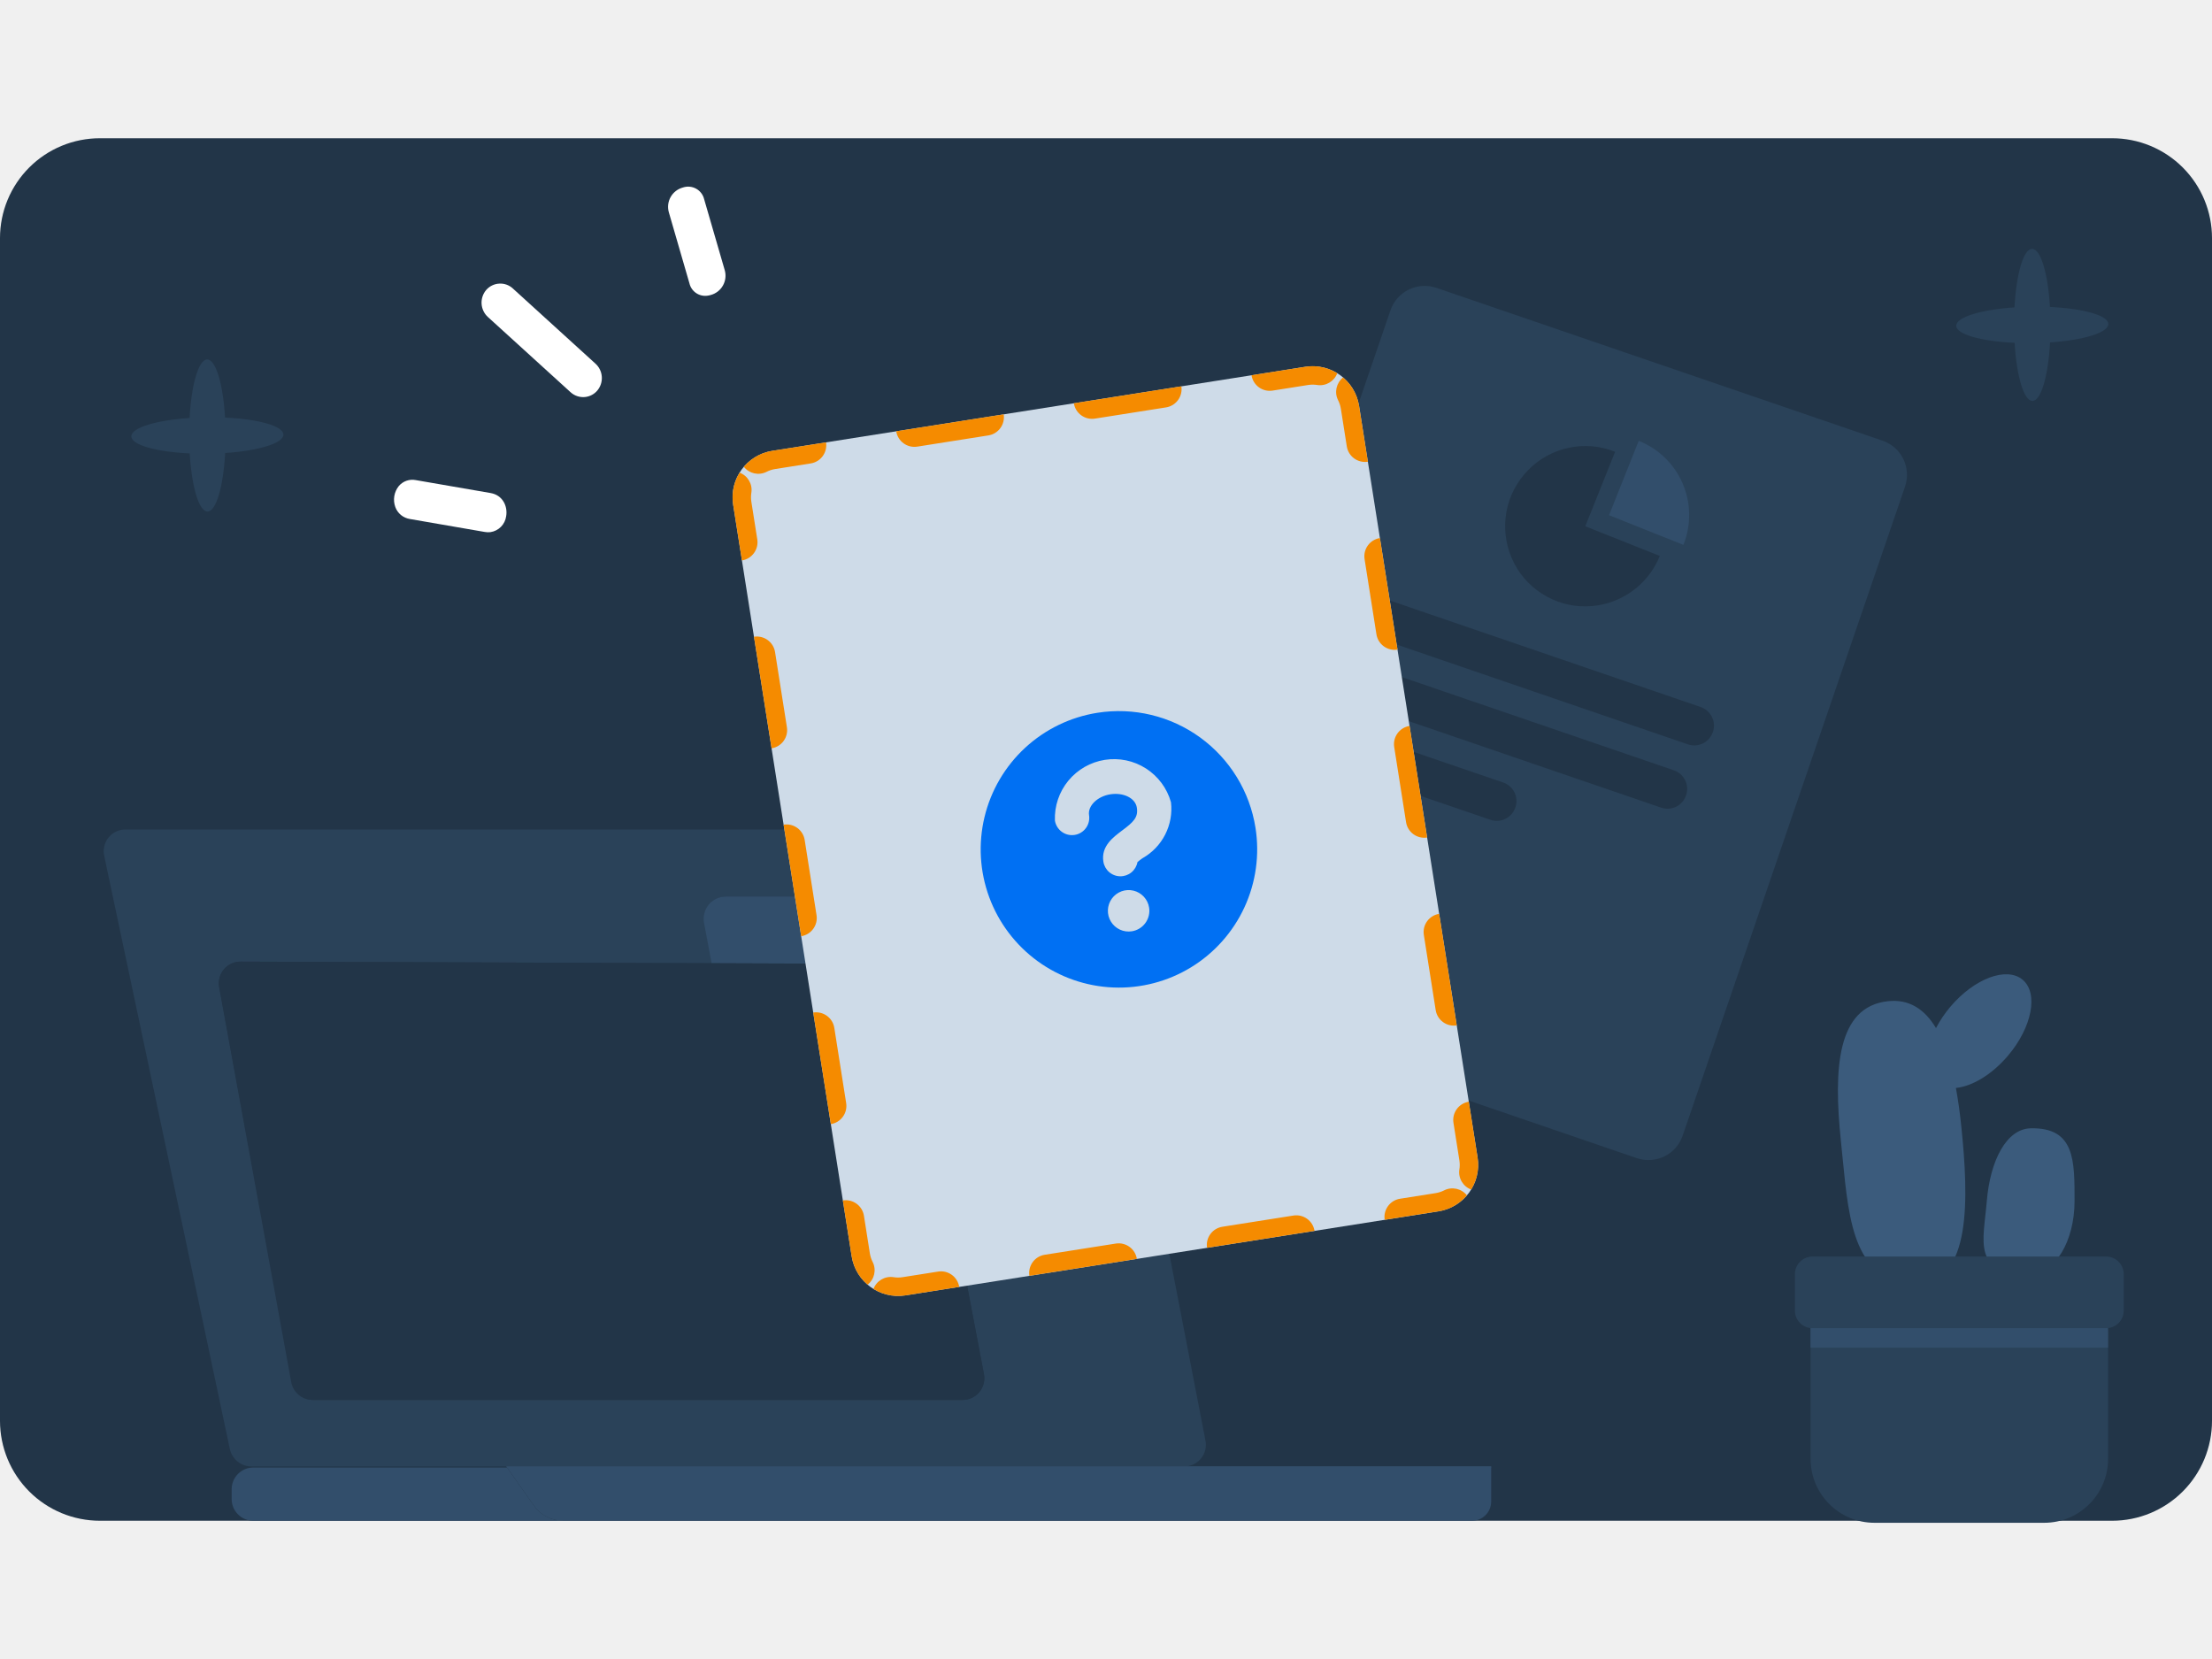
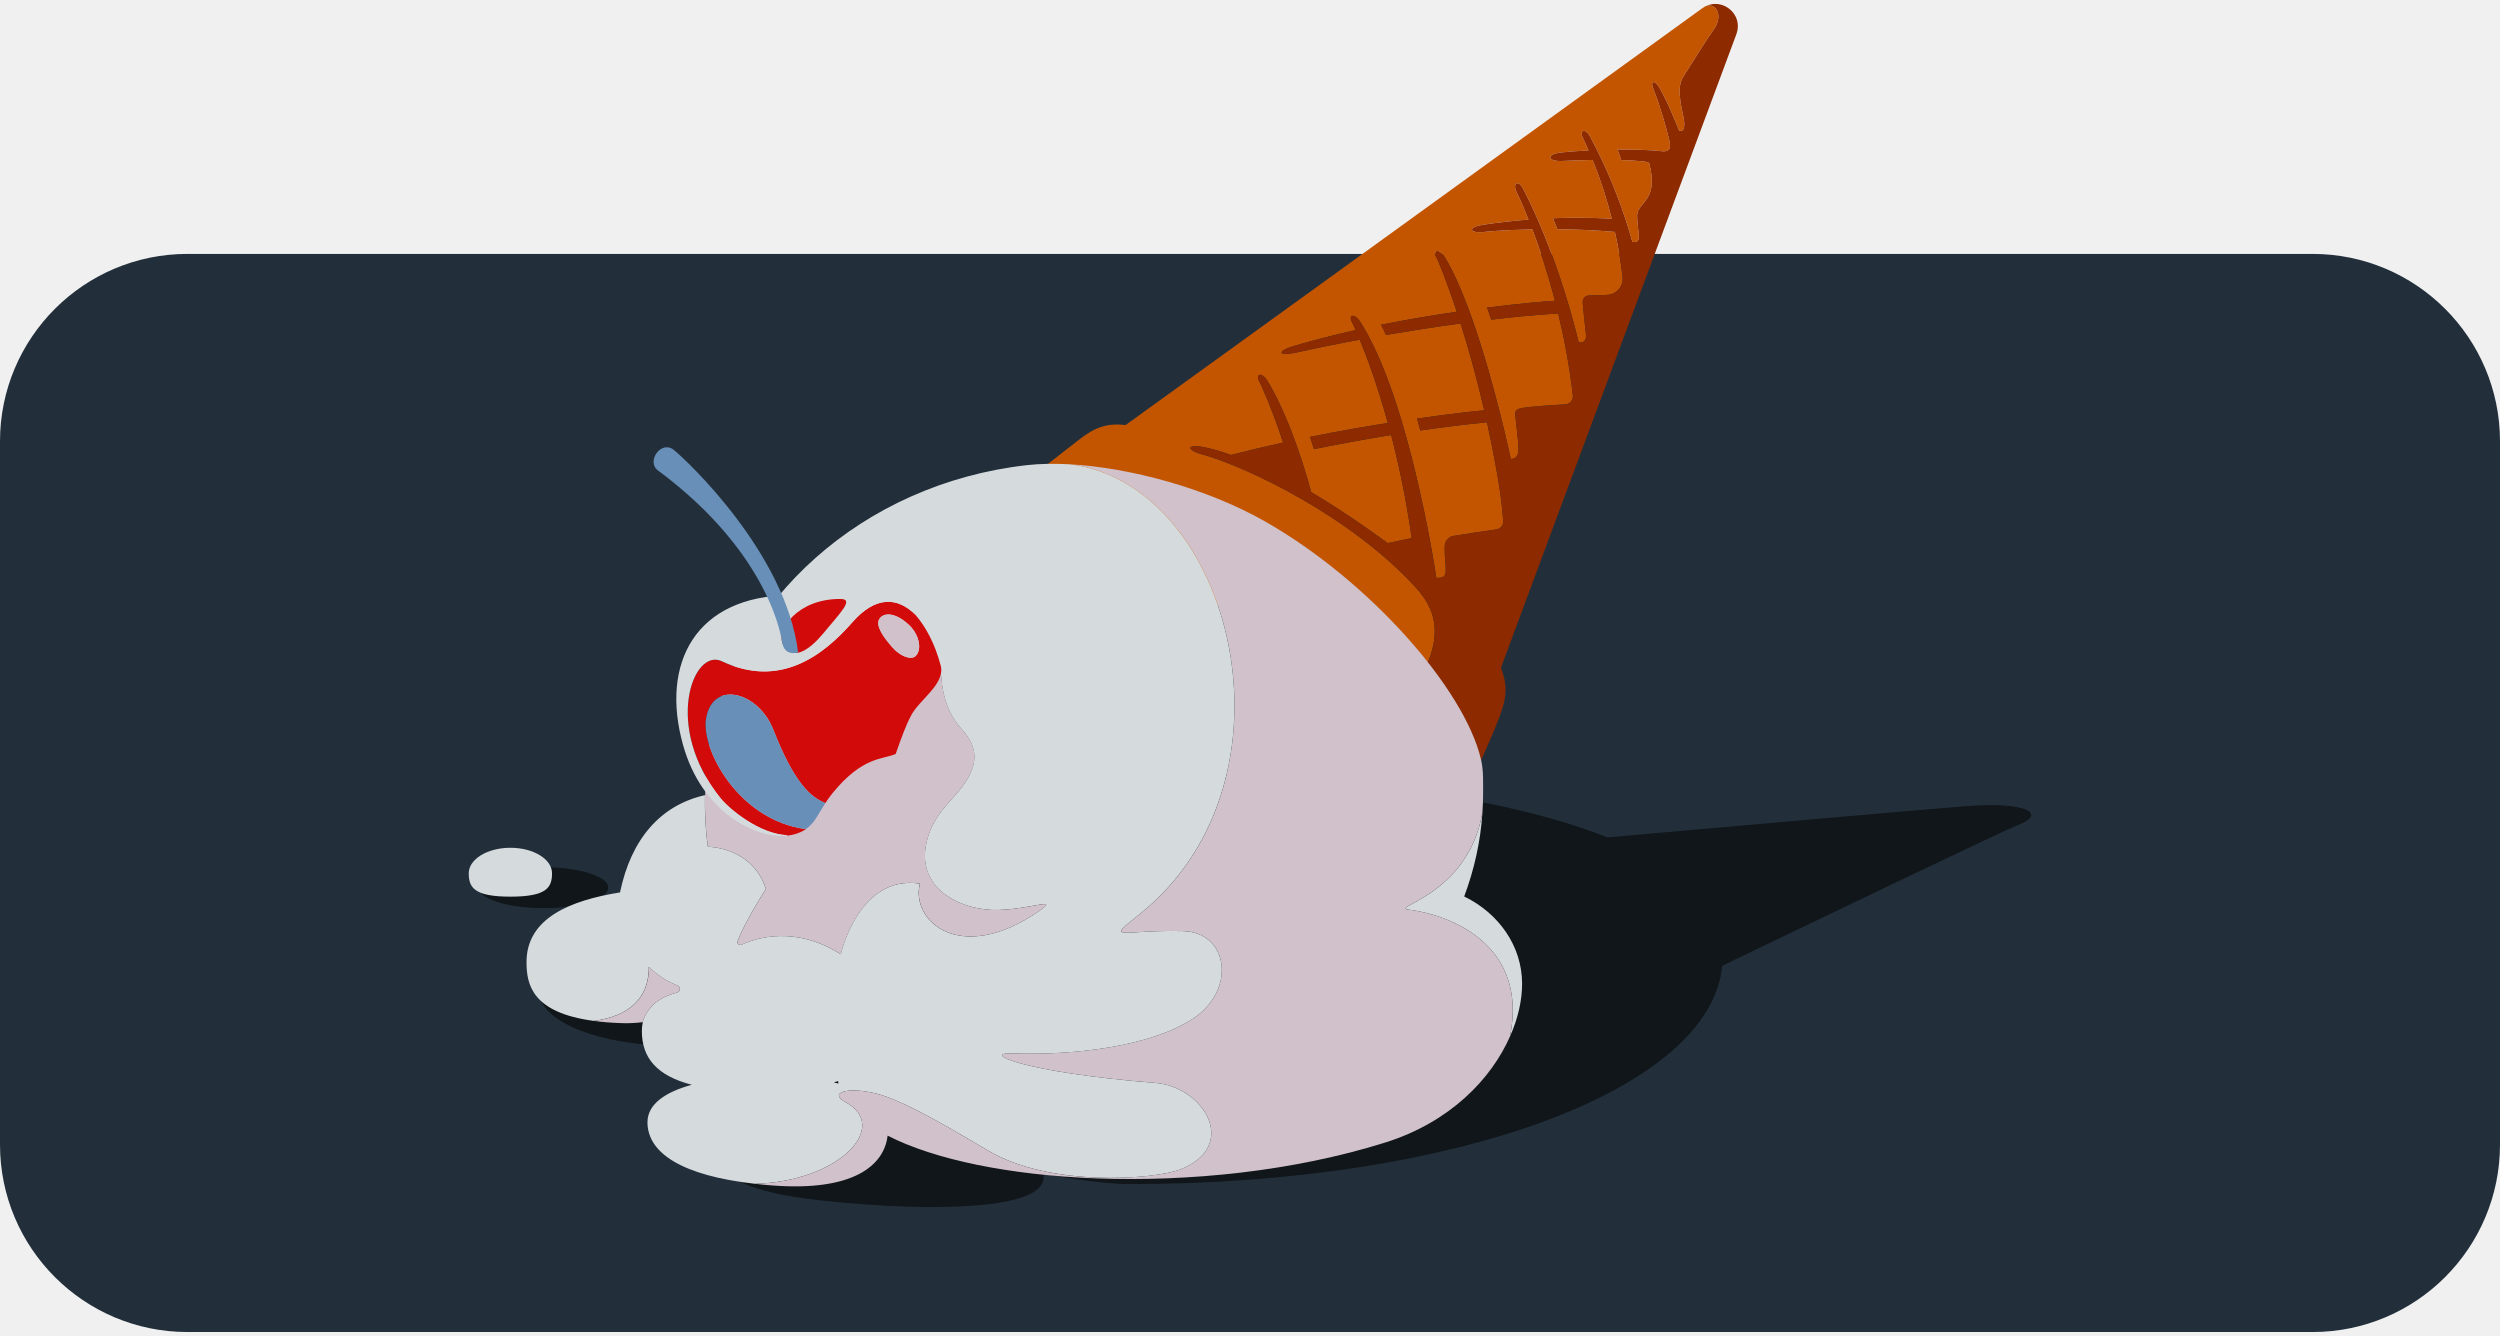
- <svg xmlns="http://www.w3.org/2000/svg" width="320" height="240" viewBox="0 0 320 240" fill="none">
-   <path d="M305.547 20H14.453C12.556 19.998 10.677 20.37 8.923 21.095C7.17 21.82 5.576 22.884 4.234 24.225C2.892 25.566 1.827 27.158 1.1 28.911C0.374 30.664 -8.08861e-07 32.543 0 34.44V205.547C0 209.38 1.523 213.056 4.233 215.767C6.944 218.477 10.62 220 14.453 220H305.547C309.38 220 313.056 218.477 315.767 215.767C318.477 213.056 320 209.38 320 205.547V34.44C320 32.543 319.626 30.664 318.9 28.911C318.173 27.158 317.108 25.566 315.766 24.225C314.424 22.884 312.83 21.82 311.077 21.095C309.323 20.37 307.444 19.998 305.547 20Z" fill="#223548" />
-   <path d="M18.225 120.001H154.647C155.392 119.99 156.116 120.244 156.691 120.718C157.266 121.192 157.653 121.855 157.783 122.588L174.373 208.32C174.478 208.785 174.476 209.268 174.366 209.732C174.256 210.196 174.042 210.629 173.74 210.998C173.437 211.367 173.054 211.662 172.621 211.861C172.187 212.06 171.714 212.157 171.237 212.145H36.383C35.649 212.144 34.937 211.891 34.367 211.429C33.796 210.966 33.401 210.323 33.247 209.605L15.089 123.874C14.976 123.406 14.972 122.917 15.078 122.447C15.183 121.977 15.396 121.537 15.7 121.163C16.003 120.788 16.389 120.488 16.827 120.287C17.265 120.085 17.743 119.988 18.225 120.001ZM31.71 142.892L42.122 199.9C42.246 200.639 42.63 201.31 43.206 201.79C43.781 202.27 44.509 202.529 45.258 202.518H139.186C139.659 202.529 140.129 202.432 140.56 202.235C140.991 202.038 141.371 201.746 141.673 201.381C141.975 201.016 142.19 200.587 142.303 200.127C142.415 199.667 142.421 199.187 142.322 198.724L138.558 178.953H153.267C153.74 178.948 154.206 178.839 154.632 178.634C155.059 178.429 155.435 178.133 155.734 177.766C156.033 177.4 156.248 176.972 156.363 176.514C156.479 176.055 156.493 175.576 156.403 175.112L148.343 132.325C148.203 131.592 147.814 130.931 147.243 130.451C146.672 129.971 145.953 129.703 145.207 129.691H105.065C104.593 129.696 104.129 129.805 103.704 130.009C103.279 130.213 102.904 130.508 102.605 130.873C102.306 131.237 102.091 131.663 101.974 132.12C101.857 132.576 101.841 133.053 101.928 133.516L103.026 139.349L34.925 139.114C34.447 139.091 33.969 139.179 33.53 139.37C33.091 139.561 32.701 139.85 32.391 140.214C32.08 140.579 31.857 141.01 31.739 141.474C31.622 141.939 31.612 142.424 31.71 142.892Z" fill="#2A4259" />
-   <path d="M215.723 212.145H73.248L77.231 217.804C77.709 218.483 78.343 219.037 79.08 219.419C79.817 219.801 80.635 220 81.465 220H36.65C35.818 220 35.02 219.669 34.432 219.081C33.844 218.493 33.513 217.695 33.513 216.864V215.437C33.513 214.605 33.844 213.808 34.432 213.22C35.02 212.632 35.818 212.301 36.65 212.301H215.723V212.145Z" fill="#324E6B" />
-   <path d="M77.231 217.804L73.248 212.145H215.723V217.224C215.723 217.96 215.43 218.666 214.91 219.187C214.389 219.707 213.683 220 212.947 220H81.465C80.635 220 79.817 219.801 79.08 219.419C78.343 219.037 77.709 218.483 77.231 217.804Z" fill="#324E6B" />
-   <path d="M128.366 139.443L102.947 139.349L101.85 133.516C101.763 133.053 101.778 132.576 101.895 132.119C102.012 131.663 102.227 131.237 102.526 130.872C102.825 130.508 103.2 130.213 103.625 130.009C104.05 129.805 104.514 129.696 104.986 129.69H145.128C145.874 129.702 146.593 129.971 147.164 130.45C147.736 130.93 148.124 131.592 148.265 132.324L156.324 175.112C156.414 175.576 156.4 176.055 156.285 176.513C156.169 176.972 155.954 177.399 155.655 177.766C155.356 178.132 154.98 178.428 154.554 178.634C154.127 178.839 153.661 178.948 153.188 178.953H138.48L131.439 142.045C131.314 141.32 130.937 140.661 130.376 140.185C129.814 139.709 129.102 139.447 128.366 139.443Z" fill="#324E6B" />
-   <path d="M105.363 162.036C105.233 161.915 105.13 161.77 105.06 161.608C104.99 161.446 104.953 161.271 104.953 161.095C104.953 160.918 104.99 160.744 105.06 160.582C105.13 160.42 105.233 160.274 105.363 160.154C105.484 160.027 105.63 159.926 105.792 159.857C105.954 159.788 106.128 159.752 106.303 159.752C106.479 159.752 106.653 159.788 106.815 159.857C106.977 159.926 107.123 160.027 107.244 160.154L110.38 163.29L113.517 160.154C113.771 159.928 114.101 159.808 114.441 159.818C114.781 159.828 115.104 159.968 115.344 160.208C115.585 160.448 115.724 160.771 115.734 161.111C115.744 161.451 115.624 161.782 115.398 162.036L112.262 165.171L115.398 168.307C115.534 168.428 115.644 168.575 115.721 168.74C115.797 168.904 115.84 169.083 115.845 169.264C115.85 169.446 115.819 169.626 115.752 169.795C115.685 169.964 115.584 170.117 115.455 170.246C115.327 170.374 115.174 170.475 115.005 170.542C114.836 170.609 114.655 170.641 114.474 170.636C114.292 170.63 114.113 170.588 113.949 170.511C113.784 170.434 113.637 170.324 113.517 170.189L110.38 167.053L107.244 170.189C107.123 170.316 106.977 170.417 106.815 170.486C106.653 170.555 106.479 170.591 106.303 170.591C106.128 170.591 105.954 170.555 105.792 170.486C105.63 170.417 105.484 170.316 105.363 170.189C105.233 170.068 105.13 169.923 105.06 169.761C104.99 169.599 104.953 169.425 104.953 169.248C104.953 169.072 104.99 168.897 105.06 168.735C105.13 168.573 105.233 168.428 105.363 168.307L108.499 165.171L105.363 162.036Z" fill="white" />
-   <path d="M34.877 139.114L102.979 139.349L128.397 139.443C129.144 139.432 129.871 139.689 130.446 140.166C131.021 140.643 131.406 141.31 131.533 142.046L138.574 178.954L142.337 198.725C142.437 199.188 142.43 199.667 142.318 200.127C142.205 200.588 141.99 201.016 141.689 201.381C141.387 201.747 141.006 202.038 140.575 202.235C140.144 202.432 139.675 202.529 139.201 202.519H45.368C44.618 202.529 43.89 202.271 43.315 201.79C42.74 201.31 42.355 200.64 42.232 199.9L31.741 142.893C31.645 142.431 31.653 141.953 31.767 141.495C31.88 141.036 32.096 140.61 32.397 140.246C32.699 139.883 33.078 139.593 33.508 139.397C33.937 139.201 34.406 139.104 34.877 139.114Z" fill="#223548" />
-   <path fill-rule="evenodd" clip-rule="evenodd" d="M292.611 141.739C294.918 143.688 293.971 148.599 290.497 152.708C288.166 155.466 285.288 157.161 282.951 157.389C283.271 159.114 283.524 160.956 283.724 162.875C284.821 173.415 285.203 185.543 277.396 185.609C268.335 185.682 267.496 177.1 266.552 167.436C266.476 166.661 266.399 165.88 266.318 165.095C265.221 154.522 265.767 145.675 273.066 144.845C276.177 144.486 278.433 145.989 280.073 148.728C280.608 147.691 281.302 146.646 282.145 145.649C285.619 141.54 290.305 139.789 292.611 141.739Z" fill="#3B5B7C" />
-   <path d="M300.116 173.76C300.116 179.572 297.273 184.259 293.769 184.291C285.208 184.367 286.937 179.636 287.422 173.76C287.907 167.884 290.265 163.304 293.769 163.228C300.194 163.083 300.116 167.915 300.116 173.76Z" fill="#3B5B7C" />
-   <path d="M265.504 189.308H301.379C303.358 189.308 304.966 190.916 304.966 192.894V211.055C304.966 216.154 300.824 220.295 295.726 220.295H271.171C266.072 220.295 261.931 216.154 261.931 211.055V192.894C261.931 190.916 263.539 189.308 265.517 189.308H265.504Z" fill="#2A4259" />
-   <path d="M304.959 189.359H261.918V194.962H304.959V189.359Z" fill="#324E6B" />
-   <path d="M304.679 181.778H262.212C260.802 181.778 259.659 182.921 259.659 184.331V189.595C259.659 191.005 260.802 192.148 262.212 192.148H304.679C306.088 192.148 307.231 191.005 307.231 189.595V184.331C307.231 182.921 306.088 181.778 304.679 181.778Z" fill="#2A4259" />
-   <path d="M272.335 63.75L207.796 41.642C205.055 40.711 202.081 42.159 201.15 44.9L168.984 138.787C168.053 141.528 169.501 144.502 172.242 145.432L236.782 167.54C239.522 168.471 242.496 167.023 243.427 164.282L275.593 70.395C276.524 67.654 275.076 64.68 272.335 63.75Z" fill="#2A4259" />
-   <path d="M233.627 65.352C231.507 64.499 229.154 64.292 226.93 64.783C224.681 65.249 222.638 66.386 221.035 68.041C219.432 69.696 218.346 71.764 217.932 74.014C217.518 76.264 217.777 78.591 218.682 80.711C219.587 82.831 221.087 84.615 223.026 85.857C224.939 87.098 227.189 87.77 229.49 87.718C231.791 87.692 234.015 86.969 235.903 85.676C237.79 84.383 239.264 82.547 240.117 80.427L229.335 76.134L233.653 65.352H233.627Z" fill="#223548" />
-   <path d="M237.066 63.775L232.773 74.532L243.53 78.824C244.099 77.402 244.383 75.902 244.357 74.377C244.357 72.851 244.021 71.352 243.427 69.955C242.832 68.559 241.953 67.292 240.867 66.232C239.781 65.172 238.488 64.344 237.066 63.775Z" fill="#324E6B" />
-   <path d="M246.012 102.276L201.047 86.866C199.547 86.349 197.944 87.15 197.427 88.65C196.91 90.15 197.711 91.753 199.211 92.27L244.176 107.681C245.676 108.198 247.279 107.396 247.796 105.896C248.314 104.397 247.512 102.794 246.012 102.276Z" fill="#223548" />
-   <path d="M242.134 111.43L197.169 96.019C195.669 95.502 194.066 96.303 193.549 97.803C193.032 99.303 193.833 100.906 195.333 101.423L240.298 116.834C241.798 117.351 243.427 116.55 243.918 115.05C244.436 113.55 243.634 111.947 242.134 111.43Z" fill="#223548" />
-   <path d="M217.414 113.189L193.47 104.992C191.971 104.475 190.342 105.277 189.85 106.776C189.333 108.276 190.135 109.879 191.635 110.396L215.604 118.593C217.104 119.11 218.707 118.309 219.224 116.809C219.741 115.309 218.94 113.706 217.44 113.189H217.414Z" fill="#223548" />
-   <path d="M188.827 53.061L111.725 65.219C108.011 65.805 105.475 69.29 106.06 73.004L123.205 181.733C123.791 185.447 127.277 187.983 130.991 187.397L208.092 175.24C211.807 174.654 214.343 171.168 213.757 167.454L196.612 58.726C196.027 55.012 192.541 52.475 188.827 53.061Z" fill="#CEDBE8" />
-   <path fill-rule="evenodd" clip-rule="evenodd" d="M111.725 65.219C111 65.333 110.319 65.558 109.698 65.874C109.298 66.078 108.922 66.319 108.575 66.593C108.22 66.872 107.895 67.186 107.605 67.527C108.375 68.505 109.754 68.837 110.907 68.251C111.281 68.061 111.695 67.923 112.141 67.853L117.281 67.042C118.735 66.813 119.729 65.448 119.499 63.993L111.725 65.219ZM129.651 62.392C129.881 63.847 131.246 64.84 132.701 64.611L142.981 62.99C144.436 62.76 145.429 61.395 145.2 59.94L129.651 62.392ZM155.352 58.34C155.581 59.794 156.947 60.788 158.401 60.558L168.682 58.937C170.136 58.708 171.13 57.343 170.9 55.888L155.352 58.34ZM181.052 54.287C181.282 55.742 182.647 56.735 184.102 56.506L189.242 55.695C189.688 55.625 190.123 55.628 190.539 55.694C191.816 55.897 193.025 55.157 193.458 53.989C193.076 53.754 192.67 53.556 192.247 53.399C191.833 53.245 191.401 53.131 190.957 53.061C190.269 52.951 189.552 52.947 188.827 53.061L181.052 54.287ZM194.304 54.605C193.326 55.376 192.994 56.754 193.58 57.907C193.771 58.282 193.908 58.695 193.978 59.141L194.835 64.578C195.065 66.032 196.43 67.026 197.885 66.796L196.612 58.726C196.498 58 196.273 57.32 195.957 56.699C195.753 56.298 195.512 55.922 195.238 55.575C194.959 55.221 194.646 54.896 194.304 54.605ZM199.626 77.837C198.171 78.067 197.178 79.432 197.407 80.887L199.122 91.76C199.351 93.214 200.716 94.208 202.171 93.978L199.626 77.837ZM203.912 105.019C202.457 105.249 201.464 106.614 201.693 108.069L203.408 118.942C203.637 120.396 205.002 121.39 206.457 121.16L203.912 105.019ZM208.198 132.201C206.744 132.431 205.75 133.796 205.98 135.251L207.694 146.124C207.923 147.578 209.289 148.572 210.743 148.342L208.198 132.201ZM212.484 159.383C211.03 159.613 210.036 160.978 210.266 162.433L211.123 167.869C211.193 168.315 211.19 168.751 211.124 169.166C210.921 170.443 211.661 171.652 212.829 172.085C213.064 171.703 213.263 171.298 213.419 170.874C213.573 170.46 213.687 170.028 213.757 169.584C213.867 168.896 213.872 168.179 213.757 167.454L212.484 159.383ZM212.213 172.931C211.442 171.953 210.064 171.621 208.911 172.207C208.536 172.398 208.123 172.535 207.677 172.605L202.537 173.416C201.082 173.645 200.089 175.011 200.318 176.465L208.092 175.24C208.818 175.125 209.499 174.9 210.12 174.584C210.52 174.381 210.896 174.139 211.243 173.866C211.597 173.586 211.922 173.273 212.213 172.931ZM190.166 178.066C189.937 176.611 188.571 175.618 187.117 175.847L176.836 177.469C175.382 177.698 174.388 179.063 174.618 180.518L190.166 178.066ZM164.466 182.119C164.236 180.664 162.871 179.671 161.416 179.9L151.136 181.521C149.681 181.751 148.688 183.116 148.917 184.571L164.466 182.119ZM138.765 186.171C138.536 184.717 137.171 183.723 135.716 183.953L130.576 184.763C130.13 184.834 129.694 184.83 129.279 184.764C128.002 184.561 126.792 185.301 126.36 186.469C126.742 186.705 127.147 186.903 127.571 187.06C127.985 187.213 128.417 187.327 128.86 187.398C129.549 187.507 130.265 187.512 130.991 187.397L138.765 186.171ZM125.513 185.853C126.492 185.082 126.824 183.704 126.238 182.551C126.047 182.176 125.91 181.763 125.839 181.317L124.982 175.881C124.753 174.426 123.387 173.433 121.933 173.662L123.205 181.733C123.32 182.458 123.545 183.139 123.861 183.76C124.064 184.16 124.305 184.536 124.579 184.883C124.859 185.238 125.172 185.562 125.513 185.853ZM120.192 162.621C121.646 162.392 122.64 161.026 122.41 159.572L120.696 148.699C120.467 147.244 119.101 146.251 117.646 146.48L120.192 162.621ZM115.905 135.439C117.36 135.21 118.354 133.844 118.124 132.39L116.41 121.517C116.18 120.062 114.815 119.069 113.36 119.298L115.905 135.439ZM111.619 108.257C113.074 108.028 114.067 106.662 113.838 105.208L112.124 94.335C111.894 92.88 110.529 91.887 109.074 92.116L111.619 108.257ZM107.333 81.075C108.788 80.846 109.781 79.48 109.552 78.025L108.695 72.589C108.624 72.143 108.628 71.708 108.694 71.292C108.897 70.015 108.157 68.806 106.989 68.374C106.753 68.755 106.555 69.161 106.398 69.584C106.245 69.999 106.131 70.43 106.06 70.874C105.951 71.562 105.946 72.279 106.06 73.004L107.333 81.075Z" fill="#F58B00" />
-   <path d="M181.627 119.757C183.347 130.668 175.897 140.907 164.986 142.627C154.075 144.348 143.835 136.897 142.115 125.986C140.395 115.076 147.845 104.836 158.756 103.116C169.667 101.395 179.906 108.846 181.627 119.757Z" fill="#CEDBE8" />
-   <path d="M158.756 103.116C154.849 103.732 151.212 105.493 148.305 108.176C145.399 110.859 143.353 114.344 142.427 118.189C141.501 122.035 141.736 126.069 143.102 129.781C144.469 133.493 146.905 136.716 150.104 139.044C153.302 141.371 157.119 142.697 161.072 142.856C165.024 143.014 168.935 141.996 172.309 139.932C175.683 137.867 178.369 134.848 180.028 131.257C181.686 127.666 182.243 123.664 181.627 119.757C180.801 114.517 177.927 109.82 173.638 106.699C169.349 103.579 163.996 102.289 158.756 103.116ZM163.74 134.725C163.154 134.817 162.553 134.734 162.015 134.485C161.476 134.237 161.023 133.833 160.714 133.327C160.404 132.821 160.251 132.235 160.275 131.642C160.299 131.049 160.498 130.477 160.847 129.997C161.196 129.517 161.679 129.151 162.236 128.946C162.793 128.741 163.398 128.706 163.975 128.845C164.552 128.984 165.075 129.291 165.477 129.727C165.879 130.163 166.144 130.708 166.236 131.294C166.36 132.08 166.167 132.884 165.698 133.527C165.23 134.17 164.526 134.601 163.74 134.725ZM165.273 124.158C165.021 124.329 164.78 124.516 164.551 124.717C164.445 125.299 164.136 125.825 163.679 126.201C163.222 126.577 162.646 126.778 162.054 126.769C161.463 126.761 160.893 126.542 160.447 126.153C160.001 125.764 159.708 125.229 159.619 124.644C159.264 122.392 161.084 121.092 162.296 120.172C164 118.911 164.683 118.237 164.462 116.834C164.241 115.432 162.492 114.614 160.616 114.91C158.739 115.206 157.339 116.601 157.548 117.924C157.651 118.579 157.49 119.249 157.1 119.785C156.71 120.321 156.122 120.68 155.467 120.783C154.813 120.887 154.143 120.726 153.607 120.336C153.071 119.945 152.712 119.358 152.609 118.703C152.529 116.61 153.22 114.56 154.551 112.942C155.882 111.323 157.76 110.25 159.829 109.924C161.899 109.597 164.016 110.041 165.78 111.171C167.544 112.301 168.833 114.039 169.401 116.055C169.589 117.663 169.297 119.29 168.563 120.731C167.828 122.173 166.683 123.365 165.273 124.158Z" fill="#0070F3" />
-   <path d="M57.682 70.326C57.978 69.972 58.364 69.704 58.799 69.551C59.234 69.397 59.702 69.364 60.154 69.455L70.97 71.325C72.759 71.634 73.466 73.278 73.224 74.68C73.145 75.258 72.882 75.794 72.472 76.209C72.063 76.624 71.531 76.894 70.954 76.981C70.674 77.014 70.391 77.005 70.114 76.953L59.299 75.082C58.823 75.01 58.375 74.81 58.003 74.504C57.631 74.198 57.349 73.798 57.186 73.344C57.005 72.841 56.955 72.299 57.042 71.771C57.129 71.242 57.349 70.745 57.682 70.326Z" fill="white" />
-   <path d="M98.791 27.127C99.104 27.02 99.435 26.98 99.764 27.009C100.093 27.038 100.412 27.135 100.701 27.294C100.99 27.453 101.243 27.671 101.444 27.933C101.644 28.196 101.788 28.497 101.865 28.818L104.845 39.085C104.951 39.455 104.982 39.842 104.937 40.224C104.892 40.605 104.771 40.974 104.581 41.309C104.392 41.643 104.138 41.937 103.834 42.172C103.529 42.407 103.182 42.579 102.81 42.678C102.658 42.724 102.503 42.756 102.345 42.776C101.765 42.858 101.175 42.719 100.692 42.387C100.209 42.055 99.868 41.554 99.736 40.983L96.76 30.72C96.653 30.351 96.622 29.964 96.666 29.582C96.711 29.2 96.832 28.831 97.021 28.497C97.21 28.162 97.464 27.869 97.768 27.633C98.072 27.398 98.42 27.226 98.791 27.127Z" fill="white" />
-   <path d="M72.216 41.031C72.576 41.007 72.936 41.057 73.276 41.178C73.616 41.299 73.928 41.488 74.192 41.733L86.159 52.622C86.693 53.113 87.017 53.792 87.062 54.516C87.107 55.24 86.871 55.954 86.402 56.508C85.965 57.02 85.351 57.349 84.683 57.43C84.298 57.476 83.907 57.438 83.538 57.319C83.168 57.201 82.829 57.004 82.543 56.742L70.575 45.854C70.038 45.36 69.713 44.677 69.668 43.949C69.624 43.221 69.864 42.504 70.337 41.948C70.572 41.677 70.86 41.455 71.183 41.298C71.505 41.14 71.857 41.049 72.216 41.031Z" fill="white" />
-   <path d="M40.999 62.874C40.999 61.629 37.385 60.633 32.556 60.406C32.28 55.583 31.217 51.997 29.972 52C28.727 52.003 27.692 55.617 27.426 60.464C22.584 60.796 18.983 61.878 19 63.126C19.017 64.373 22.614 65.37 27.443 65.594C27.733 70.417 28.782 74.003 30.024 74C31.267 73.997 32.308 70.383 32.573 65.536C37.416 65.204 41.013 64.122 40.999 62.874Z" fill="#2A4259" />
-   <path d="M304.999 46.874C304.999 45.629 301.385 44.633 296.556 44.406C296.28 39.583 295.217 35.997 293.972 36C292.727 36.003 291.691 39.617 291.426 44.464C286.584 44.796 282.983 45.878 283 47.126C283.017 48.373 286.614 49.37 291.443 49.594C291.733 54.417 292.782 58.003 294.024 58C295.267 57.997 296.308 54.383 296.573 49.536C301.415 49.204 305.013 48.122 304.999 46.874Z" fill="#2A4259" />
+ <svg xmlns="http://www.w3.org/2000/svg" width="320" height="171" viewBox="0 0 320 171" fill="none">
+   <rect y="32.5" width="320" height="138" rx="24" fill="#222F3B" />
+   <path d="M199.336 38.483L199.782 40.098C199.669 40.106 199.563 40.115 199.449 40.123C199.311 39.571 199.181 39.027 199.035 38.499C199.23 38.483 199.328 38.475 199.336 38.483Z" fill="#8D2A00" />
+   <path d="M215.46 9.826C214.883 10.727 214.81 11.969 215.419 14.664C216.004 17.277 214.916 16.692 214.916 16.692C214.916 16.692 213.706 13.543 212.448 11.287C211.879 10.273 211.124 10.167 211.66 11.474C212.391 13.227 213.365 16.619 213.633 17.804C213.803 18.543 214.031 19.509 212.683 19.354C211.116 19.176 209.07 19.127 207.04 19.151C207.211 19.573 207.365 20.02 207.519 20.491C209.663 20.547 211.1 20.694 211.1 20.904C212.383 25.798 209.59 25.798 209.549 27.616C209.541 28.022 209.703 29.58 209.752 29.913C209.955 31.333 208.94 30.928 208.94 30.928C207.698 26.513 206.212 22.95 205.035 20.466C204.816 20.012 204.613 19.59 204.426 19.208C204.077 18.51 203.777 17.934 203.541 17.496C202.924 16.343 202.129 16.652 202.599 17.634C202.859 18.178 203.103 18.713 203.33 19.257C201.804 19.33 200.521 19.427 199.758 19.525C197.882 19.752 198.061 20.694 199.961 20.604C201.276 20.539 202.599 20.499 203.85 20.474C204.938 23.145 205.733 25.717 206.31 28.022C205.676 27.949 202.77 27.779 198.776 27.933C198.962 28.363 199.149 28.834 199.344 29.345C201.593 29.361 204.11 29.459 206.708 29.686C207.235 32.039 207.528 34.028 207.69 35.432C207.828 36.641 206.91 37.704 205.701 37.745C204.889 37.769 204.02 37.794 203.395 37.818C202.9 37.834 202.543 38.248 202.583 38.735C202.794 41.154 202.916 41.827 202.997 42.736C203.135 44.14 202.072 43.791 202.072 43.791C200.57 37.721 198.824 32.851 197.363 29.345C197.168 28.882 196.981 28.444 196.803 28.03C196.056 26.334 195.422 25.035 194.968 24.175C194.294 22.893 193.555 23.502 194.156 24.654C194.156 24.654 194.773 25.888 195.65 28.103C193.815 28.249 191.858 28.46 189.837 28.769C187.921 29.061 187.953 29.848 189.837 29.71C189.861 29.678 192.362 29.434 196.137 29.361C197.022 31.691 198.077 34.799 199.035 38.5C198.061 38.548 194.814 38.808 190.348 39.368C190.519 39.847 190.705 40.366 190.884 40.918C193.75 40.577 196.64 40.301 199.449 40.123C200.213 43.28 200.886 46.81 201.325 50.608C201.398 51.201 200.951 51.728 200.359 51.761C198.727 51.85 195.739 52.037 194.7 52.248C193.685 52.451 193.961 52.97 194.058 54.066C194.156 55.218 194.294 56.022 194.359 57.174C194.408 57.929 194.286 58.668 193.523 58.741C193.433 58.757 193.385 58.757 193.385 58.757C193.385 58.757 191.387 49.31 188.57 41.202C188.392 40.691 188.205 40.18 188.026 39.685C187.052 37.063 186.005 34.661 184.909 32.883C184.154 31.65 183.228 32.007 183.967 33.151C183.967 33.151 185.039 35.562 186.467 39.904C183.48 40.334 180.183 40.886 176.782 41.568C176.993 41.989 177.204 42.42 177.415 42.874C180.362 42.371 183.601 41.86 186.955 41.405C187.904 44.408 188.968 48.149 189.983 52.524C189.22 52.573 185.988 52.913 181.385 53.579C181.531 54.09 181.669 54.593 181.799 55.105C184.551 54.707 187.417 54.342 190.332 54.05C190.843 56.395 191.339 58.903 191.793 61.557C192.134 63.553 192.321 65.542 192.41 66.678C192.451 67.214 192.069 67.684 191.534 67.765C190.17 67.96 187.628 68.334 186.021 68.601C185.444 68.699 184.949 69.251 184.925 69.835C184.844 72.205 185.501 73.722 184.486 73.925C184.389 73.942 184.129 73.966 183.837 73.974V73.836C183.837 73.836 182.473 64.641 179.851 55.405C179.704 54.894 179.558 54.374 179.404 53.863C178.251 50.016 176.879 46.258 175.296 43.248C175.077 42.817 174.849 42.411 174.614 42.014C174.452 41.73 174.281 41.462 174.111 41.194C173.331 39.969 172.43 40.309 173.169 41.462C173.169 41.462 173.299 41.73 173.526 42.249C170.798 42.866 168.054 43.556 165.407 44.351C164.417 44.651 163.897 45.017 164.068 45.195C164.222 45.358 164.912 45.366 166.309 45.049C168.16 44.627 170.847 44.067 174.046 43.483C174.914 45.569 176.286 49.229 177.642 54.139C174.622 54.618 171.228 55.21 167.681 55.924C167.851 56.411 168.022 56.939 168.192 57.491C171.131 56.89 174.468 56.265 178.065 55.681C179.047 59.463 179.997 63.902 180.695 68.877L177.626 69.519C177.626 69.519 172.641 65.826 167.827 62.985C167.356 61.24 166.836 59.52 166.268 57.88C166.089 57.353 165.911 56.833 165.724 56.33C164.612 53.319 163.402 50.657 162.233 48.75C161.908 48.206 161.543 47.971 161.299 47.971C160.983 47.971 160.869 48.369 161.291 49.018C161.291 49.018 162.623 51.761 164.238 56.647C162.03 57.134 159.797 57.661 157.573 58.237C151.687 56.152 151.411 57.483 153.733 58.116C159.416 59.666 172.828 66.012 181.198 75.183C184.373 78.665 185.607 83.145 177.642 92.746L132.202 60.883C132.202 60.883 135.571 58.254 138.274 56.16C140.255 54.626 141.847 54.139 144.079 54.407C144.388 54.196 155.73 46.007 169.418 36.105C190.787 20.661 217.895 1.053 217.895 1.053C218.025 0.956 218.163 0.875 218.293 0.802C218.317 0.793 218.342 0.785 218.366 0.777C219.714 0.331 220.631 2.06 219.316 3.845C218.464 5.006 216.734 7.822 215.46 9.826Z" fill="#C35500" />
+   <path d="M164.742 58.205C165.091 59.325 165.448 60.542 165.806 61.84C165.156 61.483 164.523 61.167 163.922 60.883C162.517 60.225 161.259 59.674 160.139 59.211C161.421 58.927 162.972 58.578 164.742 58.205Z" fill="#C35500" />
+   <path d="M163.921 60.883C162.517 60.225 161.258 59.674 160.138 59.211C161.421 58.927 162.971 58.578 164.741 58.205C165.09 59.325 165.448 60.542 165.805 61.84C165.155 61.483 164.522 61.167 163.921 60.883Z" fill="#8D2A00" />
+   <path d="M222.263 4.356C222.263 4.356 192.581 84.224 192.134 85.442C193.011 88.071 193.011 89.297 191.282 93.403C189.569 97.453 188.262 100.196 188.262 100.196L177.642 92.746C185.607 83.145 184.373 78.665 181.198 75.183C172.828 66.012 159.416 59.666 153.732 58.116C151.411 57.483 151.687 56.152 157.573 58.237C159.797 57.661 162.03 57.134 164.238 56.647C162.623 51.761 161.291 49.018 161.291 49.018C160.869 48.368 160.983 47.971 161.299 47.971C161.543 47.971 161.908 48.206 162.233 48.75C163.402 50.657 164.612 53.319 165.724 56.33C165.911 56.833 166.089 57.353 166.268 57.88C166.836 59.52 167.356 61.24 167.827 62.985C172.641 65.826 177.626 69.518 177.626 69.518L180.695 68.877C179.997 63.902 179.047 59.463 178.064 55.681C174.468 56.265 171.131 56.89 168.192 57.491C168.021 56.939 167.851 56.411 167.68 55.924C171.228 55.21 174.622 54.618 177.642 54.139C176.286 49.229 174.914 45.569 174.046 43.483C170.847 44.067 168.16 44.627 166.308 45.049C164.912 45.366 164.222 45.358 164.068 45.195C163.897 45.017 164.417 44.651 165.407 44.351C168.054 43.556 170.798 42.866 173.526 42.249C173.299 41.73 173.169 41.462 173.169 41.462C172.43 40.309 173.331 39.969 174.111 41.194C174.281 41.462 174.452 41.73 174.614 42.014C174.849 42.411 175.077 42.817 175.296 43.247C176.879 46.258 178.251 50.016 179.404 53.863C179.558 54.374 179.704 54.894 179.851 55.405C182.473 64.641 183.829 73.836 183.829 73.836V73.974C184.129 73.966 184.389 73.942 184.486 73.925C185.501 73.722 184.844 72.205 184.925 69.835C184.949 69.251 185.444 68.699 186.021 68.601C187.628 68.334 190.17 67.96 191.533 67.765C192.069 67.684 192.451 67.213 192.41 66.678C192.321 65.542 192.134 63.553 191.793 61.557C191.339 58.903 190.843 56.395 190.332 54.05C187.417 54.342 184.551 54.707 181.799 55.105C181.669 54.593 181.531 54.09 181.385 53.579C185.988 52.913 189.22 52.572 189.983 52.524C188.968 48.149 187.904 44.408 186.954 41.405C183.601 41.86 180.362 42.371 177.415 42.874C177.204 42.42 176.993 41.989 176.782 41.567C180.183 40.886 183.48 40.334 186.467 39.904C185.038 35.562 183.967 33.151 183.967 33.151C183.228 32.007 184.153 31.65 184.909 32.883C186.005 34.661 187.052 37.063 188.026 39.685C188.205 40.18 188.391 40.691 188.57 41.202C191.387 49.31 193.385 58.757 193.385 58.757C193.385 58.757 193.433 58.757 193.523 58.741C194.286 58.667 194.408 57.929 194.359 57.174C194.294 56.022 194.156 55.218 194.058 54.066C193.961 52.97 193.685 52.451 194.7 52.248C195.739 52.037 198.727 51.85 200.359 51.761C200.951 51.728 201.398 51.201 201.325 50.608C200.886 46.81 200.212 43.28 199.449 40.123C196.64 40.301 193.75 40.577 190.884 40.918C190.705 40.366 190.519 39.847 190.348 39.368C194.813 38.808 198.061 38.548 199.035 38.5C198.077 34.799 197.022 31.691 196.137 29.361C192.362 29.434 189.861 29.678 189.837 29.71C187.953 29.848 187.921 29.061 189.837 28.769C191.858 28.46 193.815 28.249 195.65 28.103C194.773 25.888 194.156 24.654 194.156 24.654C193.555 23.502 194.294 22.893 194.968 24.175C195.422 25.035 196.056 26.334 196.803 28.03C196.981 28.444 197.168 28.882 197.363 29.345C198.824 32.851 200.57 37.721 202.072 43.791C202.072 43.791 203.135 44.14 202.997 42.736C202.916 41.827 202.794 41.154 202.583 38.735C202.543 38.248 202.9 37.834 203.395 37.818C204.02 37.794 204.889 37.769 205.701 37.745C206.91 37.704 207.828 36.641 207.69 35.432C207.527 34.028 207.235 32.039 206.708 29.686C204.11 29.459 201.593 29.361 199.344 29.345C199.149 28.834 198.962 28.363 198.775 27.933C202.77 27.779 205.676 27.949 206.31 28.022C205.733 25.717 204.938 23.145 203.85 20.474C202.599 20.499 201.276 20.539 199.961 20.604C198.061 20.694 197.882 19.752 199.758 19.525C200.521 19.427 201.804 19.33 203.33 19.257C203.103 18.713 202.859 18.178 202.599 17.634C202.128 16.652 202.924 16.343 203.541 17.496C203.777 17.934 204.077 18.51 204.426 19.208C204.613 19.59 204.816 20.012 205.035 20.466C206.212 22.95 207.698 26.512 208.94 30.928C208.94 30.928 209.955 31.333 209.752 29.913C209.703 29.58 209.541 28.022 209.549 27.616C209.59 25.798 212.382 25.798 211.1 20.904C211.1 20.694 209.663 20.547 207.519 20.491C207.365 20.02 207.211 19.573 207.04 19.151C209.07 19.127 211.116 19.176 212.683 19.354C214.031 19.509 213.803 18.543 213.633 17.804C213.365 16.619 212.391 13.227 211.66 11.474C211.124 10.167 211.879 10.273 212.447 11.287C213.706 13.543 214.916 16.692 214.916 16.692C214.916 16.692 216.004 17.277 215.419 14.663C214.81 11.969 214.883 10.727 215.459 9.826C216.734 7.822 218.463 5.006 219.316 3.845C220.631 2.059 219.714 0.331 218.366 0.777C220.574 -0.286 223.172 1.881 222.263 4.356Z" fill="#8D2A00" />
+   <path d="M69.573 116.242C74.147 116.242 77.854 115.068 77.854 113.62C77.854 112.173 74.147 110.999 69.573 110.999C64.999 110.999 61.292 112.173 61.292 113.62C61.292 115.068 64.999 116.242 69.573 116.242Z" fill="#101619" />
+   <path d="M103.59 126.921C103.59 123.09 95.853 119.982 86.305 119.982C76.757 119.982 69.02 123.09 69.02 126.921C69.02 130.752 76.757 133.86 86.305 133.86C95.853 133.86 103.59 130.752 103.59 126.921Z" fill="#101619" />
+   <path d="M251.782 103.174C244.824 103.734 222.603 105.69 205.724 107.184C191.63 101.535 168.784 98.938 142.999 98.938C100.205 98.938 113.568 106.818 113.568 123.229C113.568 134.558 75.735 147.909 100.067 152.916C106.562 154.256 134.896 156.698 133.548 150.214C134.896 150.482 140.571 151.561 144.614 151.561C186.418 151.561 218.958 139.469 220.444 123.618C234.108 117.044 256.353 106.364 258.237 105.634C262.337 104.043 258.919 102.606 251.782 103.183V103.174Z" fill="#101619" />
+   <path d="M194.829 125.923C194.829 128.001 194.325 130.314 193.294 132.635C195.624 120.835 185.508 117.15 180.613 116.477C177.089 116.184 187.855 115.024 189.754 103.986C189.511 107.728 188.699 111.331 187.416 114.748C191.833 116.891 194.829 121.086 194.829 125.923Z" fill="#D5DADD" />
+   <path d="M180.612 116.476C185.508 117.149 195.624 120.834 193.294 132.634C190.882 138.129 185.581 143.655 177.283 146.253C165.519 149.937 152.156 151.284 140.278 150.83V150.724C145.149 150.927 149.444 150.327 151.092 149.677C158.651 146.707 154.137 139.111 147.853 138.607C130.844 137.26 125.404 134.679 129.634 134.834C137.193 135.101 147.179 134.022 152.716 130.378C158.253 126.734 157.319 119.308 151.368 119.178C143.355 119 141.374 120.615 145.872 117.019C167.354 99.846 157.798 61.904 136.933 59.429C144.686 59.867 154.445 62.497 161.89 66.725C175.213 74.289 187.456 88.143 189.575 97.233C189.9 98.637 189.835 100.122 189.835 101.599C189.835 102.403 189.811 103.198 189.754 103.985C187.854 115.023 177.088 116.183 180.612 116.476Z" fill="#D0C1CB" />
+   <path d="M151.367 119.179C157.318 119.309 158.252 126.735 152.715 130.379C147.178 134.023 137.192 135.103 129.633 134.835C125.403 134.681 130.843 137.261 147.852 138.609C154.136 139.112 158.65 146.708 151.091 149.679C149.443 150.328 145.148 150.929 140.277 150.726C135.674 150.539 130.559 149.63 126.662 147.382C123.155 145.353 115.994 140.905 112.081 139.956C108.216 139.031 106.146 139.956 108.167 141.035C114.07 144.184 107.396 151.261 96.606 151.521C87.432 150.49 82.877 147.65 82.877 143.649C82.877 141.319 85.175 139.777 88.552 138.852C84.111 137.7 82.155 135.443 82.155 131.954C82.155 131.572 82.204 131.207 82.277 130.842H82.236C83.153 128.082 85.313 127.466 86.701 127.019C87.132 126.881 87.132 126.289 86.701 126.135C84.525 125.315 83.048 123.765 83.048 123.765C83.048 128.805 79.094 130.282 75.976 130.671C68.085 129.608 67.395 126.013 67.395 123.14C67.395 117.556 72.932 115.259 79.362 114.229C80.783 107.371 84.558 103.061 90.233 101.779C90.192 103.8 90.274 106.097 90.606 108.385C90.606 108.385 96.281 108.385 98.035 113.782C98.035 113.782 95.445 117.767 94.414 120.445C94.292 120.754 94.609 121.062 94.909 120.924C96.785 120.056 101.786 118.433 107.615 122.15C107.615 122.15 109.913 111.891 117.739 113.109C116.53 117.832 122.87 123.627 132.995 116.615C135.666 114.764 132.061 116.355 127.734 116.477C123.146 116.615 116.359 113.669 118.957 106.584C119.948 103.881 122.018 102.266 123.228 100.602C125.054 98.094 125.403 95.879 123.146 93.403C120.305 90.303 120.581 86.7 120.305 84.995L90.785 95.278C93.903 76.961 110.327 61.906 131.468 59.536C133.108 59.349 134.951 59.325 136.924 59.43C157.789 61.906 167.345 99.847 145.863 117.021C141.365 120.616 143.346 119.001 151.359 119.179H151.367ZM106.73 138.544C106.933 138.592 107.128 138.649 107.323 138.698C107.307 138.592 107.282 138.479 107.274 138.373C107.096 138.43 106.917 138.487 106.73 138.544Z" fill="#D5DADD" />
+   <path d="M140.278 150.726V150.832C129.318 150.418 119.624 148.454 113.616 145.362C113.17 149.209 109.183 152.52 98.897 151.741C98.101 151.684 97.338 151.611 96.607 151.522C107.397 151.262 114.071 144.185 108.169 141.036C106.147 139.957 108.217 139.031 112.082 139.957C115.995 140.906 123.156 145.354 126.663 147.383C130.56 149.631 135.675 150.54 140.278 150.726Z" fill="#D0C1CB" />
+   <path d="M127.744 116.476C132.071 116.354 135.676 114.764 133.005 116.614C122.881 123.626 116.54 117.831 117.75 113.108C109.923 111.891 107.626 122.149 107.626 122.149C101.796 118.432 96.795 120.055 94.92 120.923C94.619 121.061 94.303 120.753 94.425 120.445C95.456 117.766 98.046 113.782 98.046 113.782C96.292 108.385 90.617 108.385 90.617 108.385C90.284 106.096 90.203 103.799 90.243 101.778C90.243 101.77 90.26 101.77 90.268 101.77C90.268 101.713 90.268 101.656 90.268 101.6C90.268 101.267 90.268 100.942 90.284 100.618C90.284 100.553 90.284 100.488 90.292 100.423C90.341 99.262 90.422 98.24 90.503 97.412C90.511 97.331 90.519 97.25 90.528 97.177C90.601 96.535 90.698 95.91 90.804 95.277L120.323 84.995C120.6 86.699 120.323 90.302 123.165 93.403C125.422 95.878 125.073 98.094 123.246 100.601C122.037 102.265 119.966 103.88 118.976 106.583C116.378 113.668 123.165 116.614 127.752 116.476H127.744Z" fill="#D0C1CB" />
+   <path d="M90.284 100.424C90.309 99.41 90.382 98.403 90.496 97.413C90.414 98.241 90.333 99.263 90.284 100.424Z" fill="#D5DADD" />
+   <path d="M86.71 126.135C87.132 126.289 87.132 126.882 86.71 127.02C85.322 127.466 83.162 128.083 82.245 130.842C81.376 130.948 80.499 130.988 79.647 130.964C78.283 130.923 77.073 130.826 75.993 130.672C79.111 130.282 83.065 128.805 83.065 123.765C83.065 123.765 84.542 125.315 86.718 126.135H86.71Z" fill="#D0C1CB" />
+   <path d="M70.66 111.777C70.66 113.579 70.01 114.772 65.334 114.772C60.658 114.772 60 113.579 60 111.777C60 109.975 62.387 108.515 65.334 108.515C68.281 108.515 70.66 109.975 70.66 111.777Z" fill="#D5DADD" />
+   <path d="M120.405 85.175C121.038 87.529 117.725 89.509 116.629 91.563C115.907 92.91 115.282 94.712 114.648 96.505C113.025 97.227 110.418 96.781 106.546 101.545C106.189 101.983 105.896 102.405 105.645 102.795C103.729 102.04 101.634 100.165 98.987 93.405C97.12 88.633 91.299 86.928 90.389 91.912C89.667 95.904 94.562 105.002 103.152 106.131C102.787 106.382 102.34 106.593 101.78 106.764C101.463 106.861 101.122 106.926 100.749 106.966V106.902C97.234 106.764 93.385 103.59 92.24 102.178C84.836 93.031 88.717 82.903 92.379 84.632C99.799 88.146 105.336 83.958 109.111 79.64C112.042 76.297 114.884 76.353 117.206 78.731C118.545 80.306 119.666 82.408 120.405 85.175ZM117.214 83.958C118.058 83.114 117.636 81.231 116.402 80.046C114.648 78.358 113.098 78.358 112.554 79.235C112.026 80.095 113.114 81.604 114.242 82.879C115.322 84.096 116.67 84.502 117.214 83.958Z" fill="#D20A0A" />
+   <path d="M116.401 80.045C117.635 81.23 118.057 83.113 117.213 83.957C116.669 84.501 115.321 84.095 114.241 82.878C113.113 81.604 112.025 80.094 112.553 79.234C113.096 78.357 114.647 78.357 116.401 80.045Z" fill="#D0C1CB" />
+   <path d="M117.205 78.731C114.883 76.353 112.041 76.296 109.11 79.64C105.335 83.958 99.798 88.145 92.377 84.631C88.716 82.903 84.835 93.031 92.239 102.178C93.384 103.59 97.233 106.763 100.74 106.901V106.966C96.713 107.364 89.853 104.004 87.433 95.369C84.502 84.907 89 76.264 101.235 76.175C105.083 74.219 112.52 73.237 117.205 78.731ZM105.335 81.125C107.624 78.358 109.338 76.694 107.625 76.67C102.096 76.605 99.327 80.655 100.204 82.408C101.381 84.761 103.598 83.211 105.335 81.125Z" fill="#D5DADD" />
+   <path d="M107.624 76.669C109.337 76.694 107.624 78.357 105.335 81.125C103.597 83.211 101.381 84.761 100.204 82.407C99.327 80.654 102.095 76.604 107.624 76.669Z" fill="#D20A0A" />
+   <path d="M105.643 102.794C104.685 104.254 104.271 105.366 103.151 106.129C94.561 105.001 89.665 95.903 90.388 91.91C91.297 86.927 97.118 88.632 98.986 93.404C101.633 100.164 103.727 102.039 105.643 102.794Z" fill="#688FB7" />
+   <path d="M100.107 82.205C100.107 82.205 98.857 71.07 84.211 60.211C82.693 59.083 84.617 56.299 86.233 57.581C87.856 58.863 100.611 70.842 102.162 83.527C101.22 83.73 100.375 83.56 100.099 82.213L100.107 82.205Z" fill="#688FB7" />
</svg>
